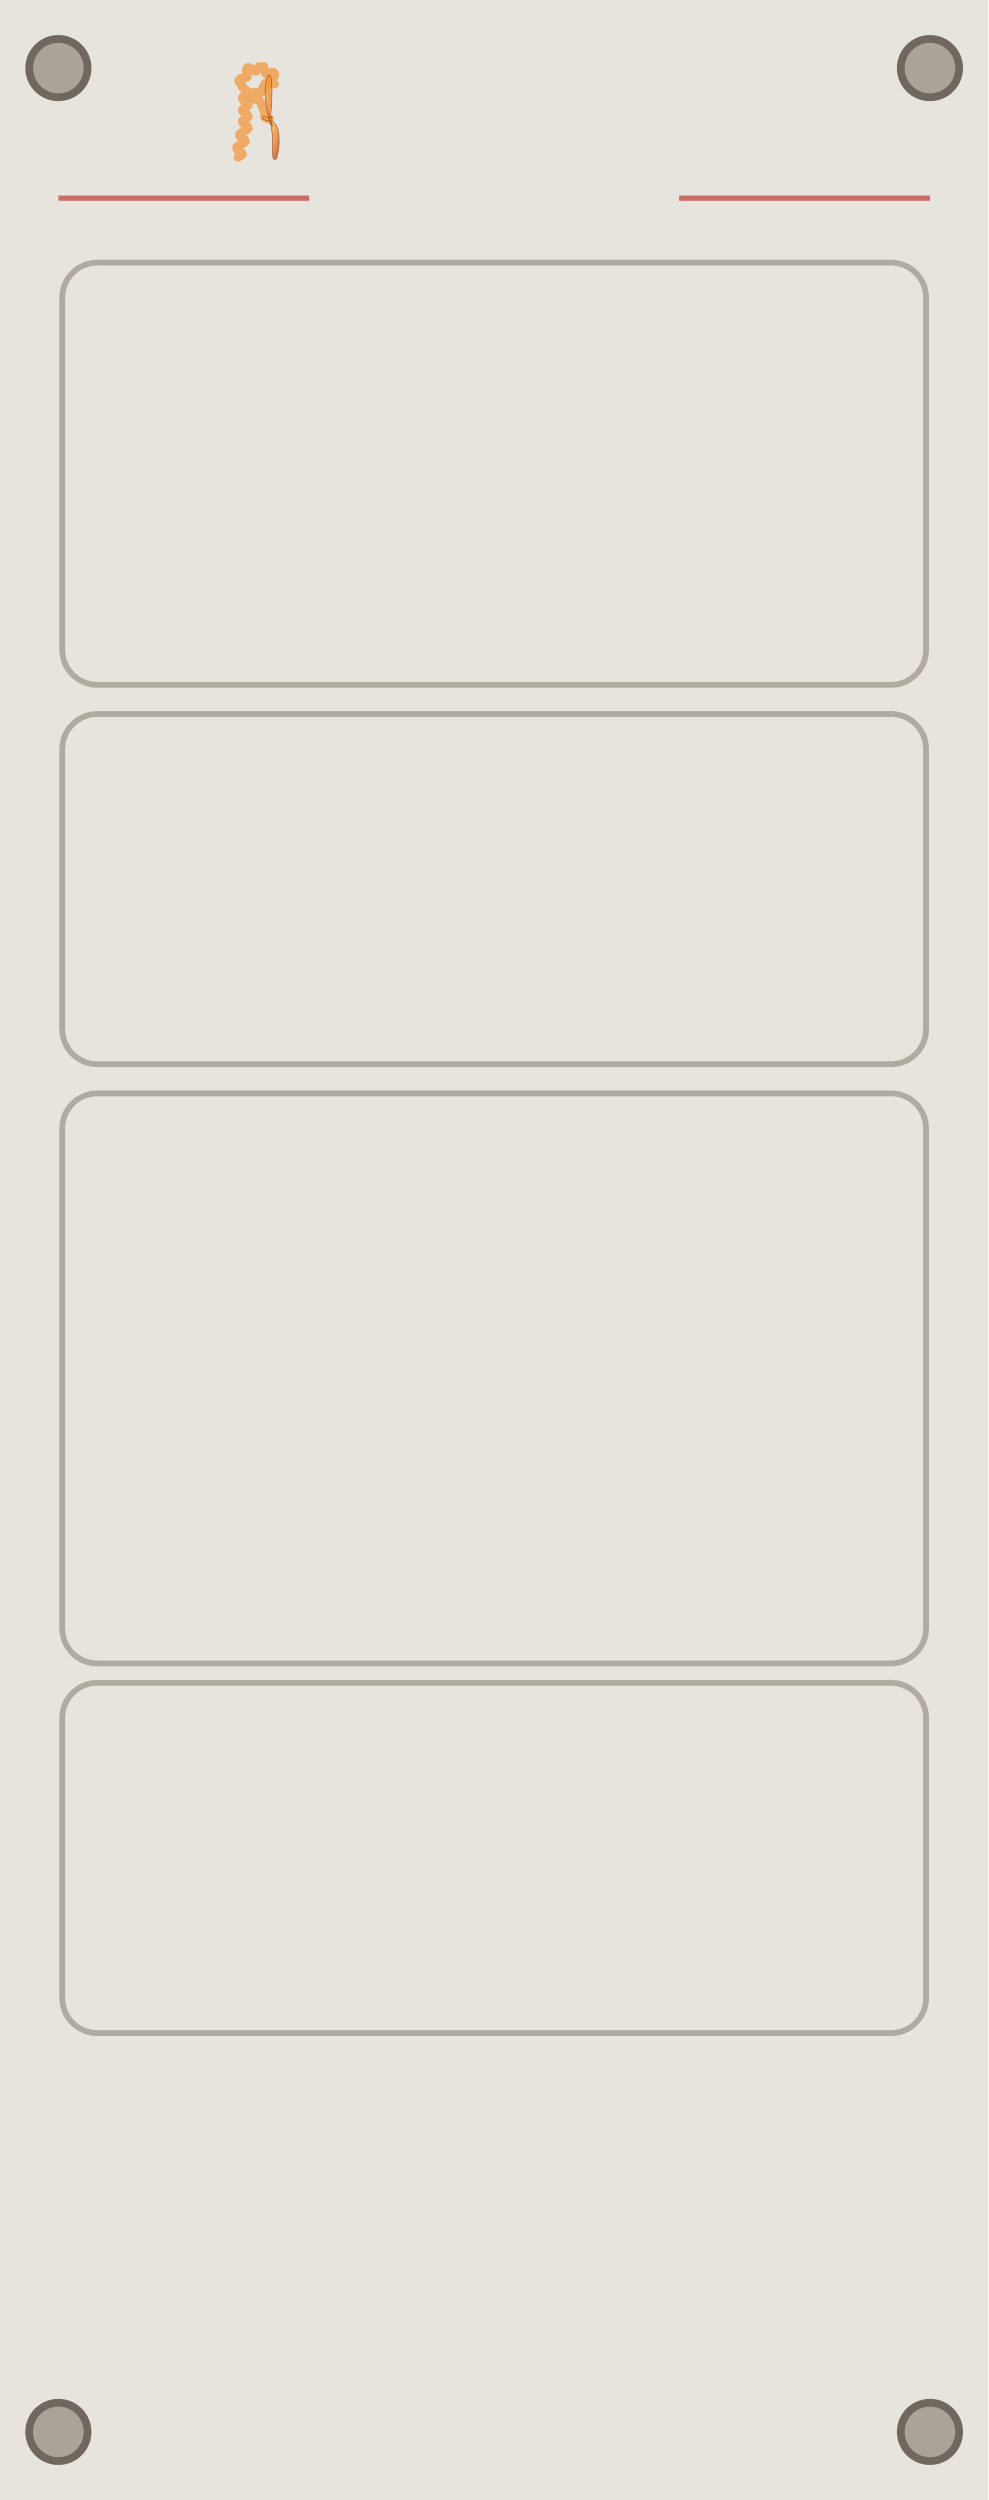
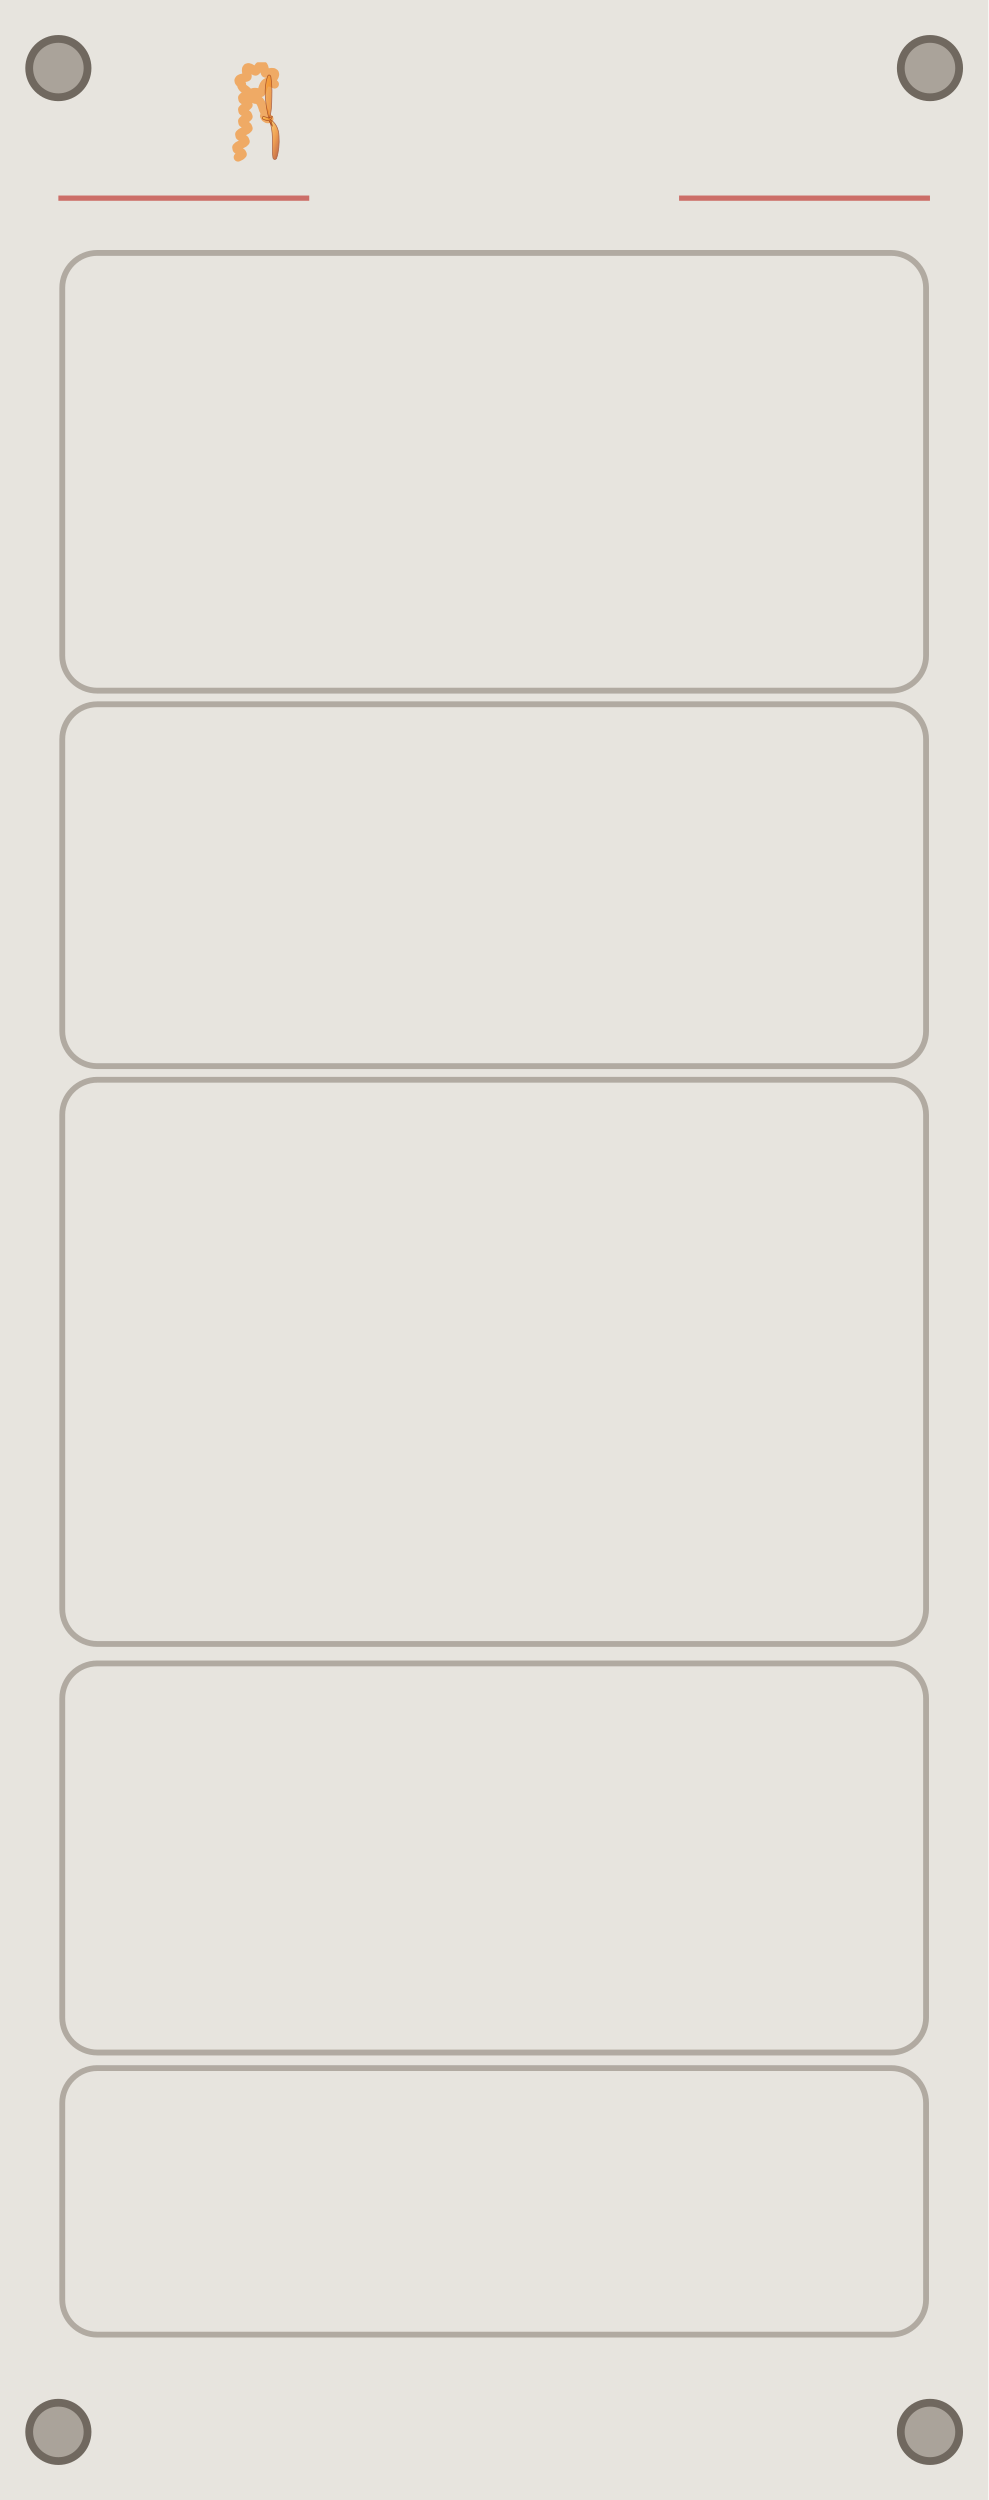
<svg xmlns="http://www.w3.org/2000/svg" width="50.8mm" height="128.5mm" viewBox="0 0 50.8 128.5">
  <rect width="50.8" height="128.5" fill="#e7e4de" />
  <circle cx="3" cy="3.5" r="1.5" fill="#aaa39a" stroke="#70685f" stroke-width="0.4" />
  <circle cx="3" cy="125" r="1.5" fill="#aaa39a" stroke="#70685f" stroke-width="0.4" />
  <circle cx="47.8" cy="3.5" r="1.5" fill="#aaa39a" stroke="#70685f" stroke-width="0.4" />
  <circle cx="47.8" cy="125" r="1.5" fill="#aaa39a" stroke="#70685f" stroke-width="0.4" />
  <defs>
    <clipPath id="logo-clip">
      <rect x="11.879" y="3.2" width="2.571" height="5.2" />
    </clipPath>
  </defs>
  <g clip-path="url(#logo-clip)">
    <g transform="translate(11.9542,3.2939) scale(0.0187726)">
      <defs>
        <linearGradient id="wire" x1="0" y1="0" x2="1" y2="1">
          <stop offset="0" stop-color="#ffb13b" />
          <stop offset=".48" stop-color="#f39a2e" />
          <stop offset="1" stop-color="#d65f1b" />
        </linearGradient>
        <linearGradient id="grip" x1="0" y1="0" x2=".75" y2="1">
          <stop offset="0" stop-color="#ffd15a" />
          <stop offset=".58" stop-color="#f28b25" />
          <stop offset="1" stop-color="#b94718" />
        </linearGradient>
      </defs>
      <polyline opacity="0.65" fill="none" stroke="#f28b25" stroke-width="24" stroke-linecap="round" stroke-linejoin="round" points="15.0,255.0 23.0,251.0 27.0,247.0 25.0,243.0 18.0,238.0 12.0,233.0 11.0,228.0 15.0,224.0 23.0,220.0 31.0,216.0 35.0,212.0 33.0,207.0 27.0,202.0 20.0,197.0 19.0,192.0 23.0,188.0 31.0,184.0 39.0,180.0 43.0,176.0 41.0,171.0 35.0,166.0 28.0,161.0 27.0,156.0 31.0,152.0 39.0,148.0 43.0,144.0 41.0,139.0 35.0,134.0 28.0,129.0 27.0,124.0 31.0,120.0 39.0,116.0 43.0,112.0 41.0,107.0 35.0,102.0 28.0,97.0 27.0,92.0 31.0,88.0 39.0,84.0 43.0,80.0 41.0,75.0 35.0,70.0 28.0,65.0 25.0,60.0 25.0,55.0 20.6,51.8 17.7,48.1 17.0,44.5 19.0,41.3 23.1,39.1 28.4,37.8 33.7,37.1 37.8,36.4 40.1,35.0 40.5,32.4 39.6,28.3 38.2,23.2 37.4,17.8 37.9,13.1 40.0,10.1 43.6,9.3 48.1,10.6 52.8,13.4 57.0,16.6 60.4,19.1 63.0,19.7 65.1,18.1 67.4,14.6 70.0,10.0 73.2,5.6 76.9,2.7 80.5,2.0 83.7,4.0 85.9,8.1 87.2,13.4 87.9,18.7 88.6,22.8 90.0,25.1 92.6,25.5 96.7,24.6 101.8,23.2 107.2,22.4 111.9,22.9 114.9,25.0 115.7,28.6 114.4,33.1 111.6,37.8 108.4,42.0 105.9,45.4 105.3,48.0 106.9,50.1 110.4,52.4 115.0,55.0 107.8,51.3 101.0,49.1 94.9,49.3 89.8,52.2 86.0,57.4 83.3,63.9 81.6,70.3 80.0,75.3 78.0,78.2 74.8,78.9 70.2,78.2 64.3,77.2 58.2,77.2 53.1,78.8 50.2,82.2 50.3,86.7 53.2,91.2 58.0,95.0 61.7,96.7 65.2,97.1 68.3,97.5 71.1,98.7 73.7,100.9 76.2,104.3 78.6,108.7 80.8,113.9 82.7,119.5 84.5,125.1 87.5,131.0 88.5,137.0 87.0,142.0 90.0,147.0 95.0,150.0 100.0,150.0" />
      <path opacity="0.75" transform="rotate(-50 100 150)" fill="url(#grip)" stroke="#963713" stroke-width="2" d="M100 150 C116 145 135 130 151 117 C168 104 183 89 191 80 C195 75 192 70 187 72 C170 78 155 89 141 102 C125 117 109 136 100 150 Z" />
      <path opacity="0.75" fill="url(#grip)" stroke="#963713" stroke-width="2" d="M100.114 150 C106.059 166.109 108.721 184.397 109.194 204.138 C109.667 223.88 108.263 242.638 110.559 255.97 C110.925 260.927 116.659 263.062 120.255 258.447 C126.715 239.303 128.431 218.109 127.072 197.47 C126.599 177.729 117.995 158.928 100.114 150 Z" />
      <path opacity="0.75" fill="url(#grip)" stroke="#963713" stroke-width="2" stroke-linejoin="round" d="M84 143 C90 145 96 147 100 148 C103 146 106 144 109 143 C108 147 106 150 104 152 C106 157 108 163 109 170 C105 165 102 159 100 155 C94 155 88 153 82 150 C81 147 82 145 84 143 Z" />
    </g>
  </g>
  <path d="M 3 10.185 H 15.895" fill="none" stroke="#c13c36" stroke-width="0.27" opacity="0.7" />
  <path d="M 34.905 10.185 H 47.800" fill="none" stroke="#c13c36" stroke-width="0.27" opacity="0.7" />
-   <rect x="3.2" y="13.5" width="44.400" height="21.7" rx="1.8" fill="none" stroke="#9a9288" stroke-width="0.3" opacity="0.7" />
-   <rect x="3.2" y="36.7" width="44.400" height="18.0" rx="1.8" fill="none" stroke="#9a9288" stroke-width="0.3" opacity="0.7" />
-   <rect x="3.2" y="56.2" width="44.400" height="29.3" rx="1.8" fill="none" stroke="#9a9288" stroke-width="0.3" opacity="0.7" />
-   <rect x="3.2" y="86.5" width="44.400" height="18.0" rx="1.8" fill="none" stroke="#9a9288" stroke-width="0.3" opacity="0.7" />
+   <rect x="3.2" y="13.0" width="44.400" height="22.5" rx="1.8" fill="none" stroke="#9a9288" stroke-width="0.3" opacity="0.7" />
+   <rect x="3.2" y="36.2" width="44.400" height="18.6" rx="1.8" fill="none" stroke="#9a9288" stroke-width="0.3" opacity="0.7" />
+   <rect x="3.2" y="55.5" width="44.400" height="29.0" rx="1.8" fill="none" stroke="#9a9288" stroke-width="0.3" opacity="0.7" />
+   <rect x="3.2" y="85.5" width="44.400" height="20.0" rx="1.8" fill="none" stroke="#9a9288" stroke-width="0.3" opacity="0.7" />
+   <rect x="3.2" y="106.3" width="44.400" height="13.7" rx="1.8" fill="none" stroke="#9a9288" stroke-width="0.3" opacity="0.7" />
</svg>
